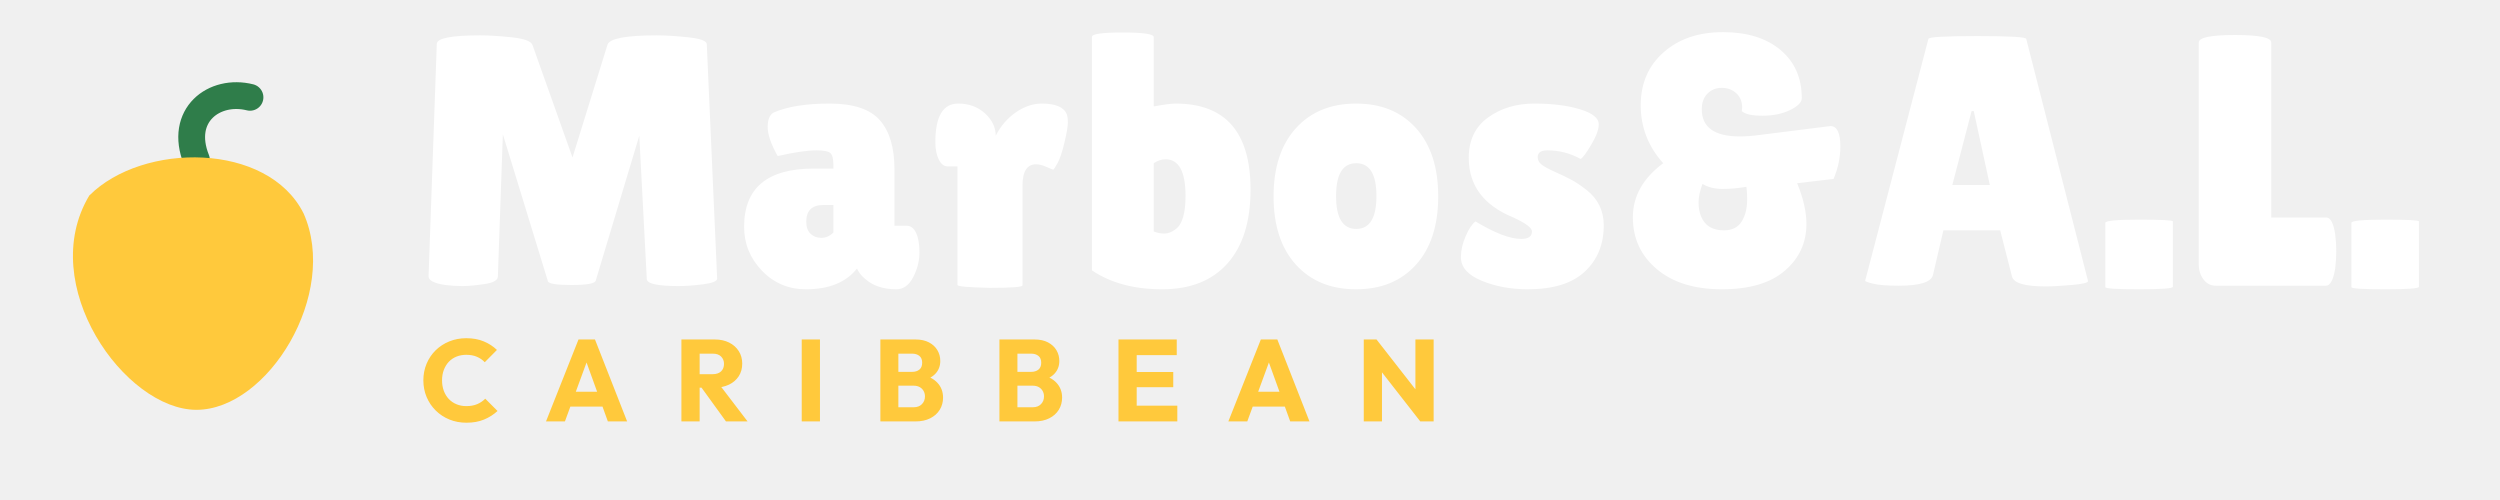
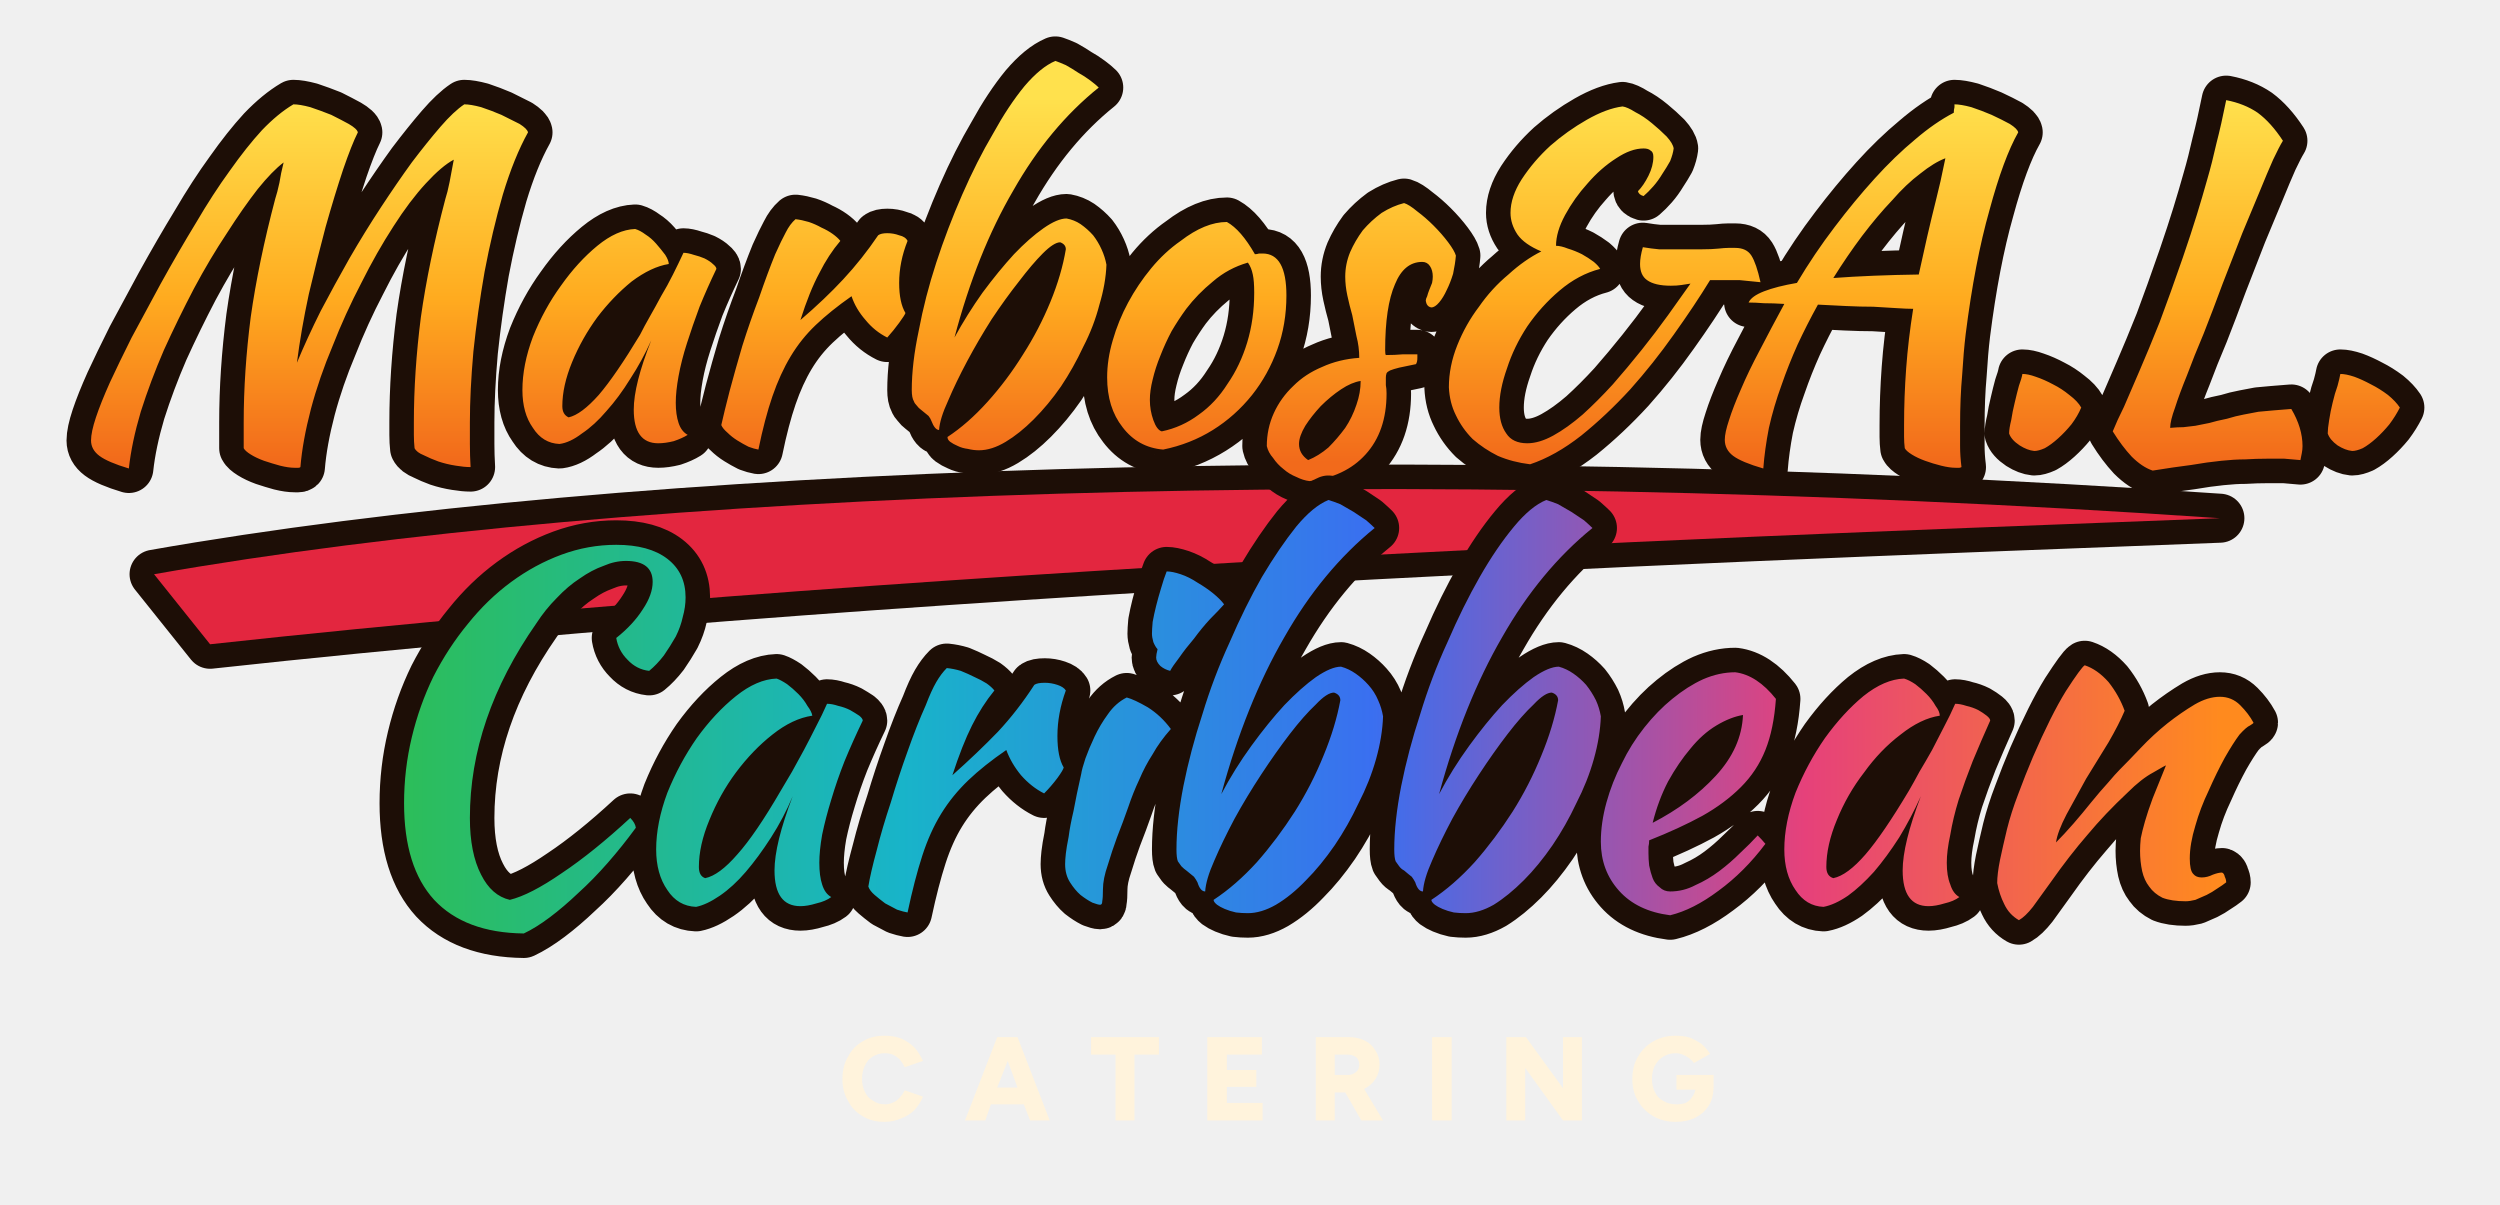
- <svg xmlns="http://www.w3.org/2000/svg" viewBox="0 0 280 56">
-   <g transform="translate(4,9.9)">
-     <path d="M18 8c-2-5 2-8 6-7" fill="none" stroke="#2f7d4a" stroke-width="3" stroke-linecap="round" />
-     <path d="M6 12c6-6 20-6 24 2 4 9-4 22-12 22S0 22 6 12z" fill="#ffc93c" />
+ <svg xmlns="http://www.w3.org/2000/svg" viewBox="0 0 357 172" role="img" aria-label="Marbos &amp; A.L. Caribbean Catering">
+   <defs>
+     <linearGradient id="g1light" gradientUnits="userSpaceOnUse" x1="0" y1="14" x2="0" y2="66">
+       <stop offset="0" stop-color="#ffe14d" />
+       <stop offset=".55" stop-color="#ffab1f" />
+       <stop offset="1" stop-color="#f26a1b" />
+     </linearGradient>
+     <linearGradient id="g2light" gradientUnits="userSpaceOnUse" x1="48" y1="0" x2="317" y2="0">
+       <stop offset="0" stop-color="#2fbf4a" />
+       <stop offset=".3" stop-color="#18b4c9" />
+       <stop offset=".55" stop-color="#3a6ff0" />
+       <stop offset=".78" stop-color="#e6417a" />
+       <stop offset="1" stop-color="#ff8a1e" />
+     </linearGradient>
+   </defs>
+   <g stroke="#1d0e06" stroke-width="7" stroke-linejoin="round" paint-order="stroke">
+     <path d="M22 82C90 70 200 66 317 74C267 76 140 80 30 92Z" fill="#e3263f" />
+     <path d="M42.9 66.7Q42.8 66.8 42.6 66.8Q42.5 66.8 42.1 66.8Q41.2 66.8 40 66.5Q38.9 66.2 37.7 65.8Q36.6 65.4 35.8 64.9Q35 64.4 34.8 64Q34.8 63.1 34.8 62.1Q34.8 61.2 34.8 60.3Q34.8 53.1 35.8 45.3Q36.9 37.5 39.3 28.4Q39.6 27.5 39.9 26.1Q40.1 24.8 40.5 23.2Q38.9 24.4 36.8 27Q34.7 29.7 32.4 33.3Q30 36.9 27.7 41.2Q25.4 45.6 23.4 50Q21.5 54.4 20.1 58.8Q18.8 63.2 18.4 66.9Q15.4 66 14.2 65.1Q13 64.2 13 62.9Q13 61.7 13.7 59.6Q14.4 57.5 15.7 54.6Q17 51.8 18.8 48.2Q20.7 44.7 22.9 40.6Q25.5 35.9 28 31.8Q30.4 27.7 32.8 24.4Q35.2 21 37.4 18.6Q39.7 16.2 41.9 14.9Q42.8 14.9 44.3 15.3Q45.8 15.8 47.3 16.4Q48.7 17.1 49.8 17.7Q51 18.4 51.1 18.9Q50.2 20.7 49 24.2Q47.8 27.8 46.5 32.4Q45.3 36.9 44.1 42Q43 47.1 42.4 51.8Q43.9 48.2 45.8 44.4Q47.8 40.6 49.9 36.9Q52.1 33.1 54.4 29.6Q56.7 26.1 58.8 23.2Q61 20.3 62.9 18.1Q64.8 15.9 66.3 14.9Q67.2 14.9 68.7 15.3Q70.2 15.8 71.6 16.4Q73 17.1 74.2 17.7Q75.3 18.4 75.4 18.9Q73.4 22.5 71.8 27.8Q70.3 33 69.2 38.8Q68.2 44.5 67.6 50.2Q67.1 55.9 67.1 60.3Q67.1 61.8 67.1 63.4Q67.1 65 67.2 66.7Q66.3 66.7 65.1 66.5Q63.8 66.3 62.6 65.9Q61.5 65.5 60.5 65Q59.5 64.6 59.2 64Q59.1 63.1 59.1 62.1Q59.1 61.2 59.1 60.3Q59.1 53.1 60.1 45.3Q61.2 37.5 63.6 28.4Q63.9 27.5 64.2 26Q64.5 24.4 64.8 22.8Q63.1 23.7 60.8 26.2Q58.5 28.7 56.2 32.3Q53.8 36 51.6 40.4Q49.3 44.8 47.5 49.4Q45.6 53.9 44.4 58.4Q43.2 63 42.9 66.7ZM97.6 36.1Q98.2 36.1 99.1 36.4Q99.9 36.6 100.6 36.9Q101.4 37.3 101.8 37.7Q102.3 38.1 102.3 38.4Q101 41.1 99.9 43.8Q98.9 46.5 98.1 49Q97.3 51.5 96.9 53.7Q96.5 55.9 96.5 57.5Q96.5 59.2 96.9 60.4Q97.3 61.6 98.2 62.1Q97.4 62.6 96.2 63Q95 63.3 94 63.3Q90.5 63.3 90.5 58.5Q90.5 54.9 93 48.6Q91.7 51.5 90 54.1Q88.4 56.7 86.6 58.7Q84.9 60.7 83.1 61.9Q81.4 63.2 79.9 63.4Q77.5 63.3 76.1 61.1Q74.6 59 74.6 55.7Q74.6 52.1 76.1 48.1Q77.7 44.1 80.1 40.8Q82.5 37.4 85.3 35.1Q88.1 32.8 90.7 32.7Q91.4 32.9 92.2 33.5Q93 34 93.7 34.8Q94.4 35.6 95 36.4Q95.5 37.2 95.5 37.7Q93 38.1 90.2 40.2Q87.5 42.4 85.3 45.3Q83.1 48.3 81.7 51.7Q80.3 55.1 80.3 58Q80.3 59.2 81.2 59.6Q83 59.2 85.5 56.4Q87.9 53.6 91.4 47.8Q92 46.6 92.8 45.2Q93.6 43.8 94.4 42.3Q95.3 40.8 96.1 39.2Q96.9 37.6 97.6 36.1ZM103 60.7Q103.4 58.9 104.2 55.8Q105 52.8 106 49.4Q107.1 45.9 108.4 42.5Q109.6 39 110.7 36.3Q111.6 34.3 112.2 33.2Q112.8 32 113.6 31.3Q114.5 31.4 115.5 31.7Q116.4 32 117.3 32.5Q118.2 32.9 118.9 33.4Q119.6 33.9 120 34.4Q118.3 36.4 117 39Q115.6 41.6 114.3 45.7Q117.8 42.7 120.4 39.9Q123.1 37 125.4 33.6Q125.8 33.3 126.7 33.3Q127.6 33.3 128.4 33.6Q129.3 33.8 129.6 34.4Q128.4 37.4 128.4 40.4Q128.4 43.2 129.3 44.7Q129.2 45 128.4 46.1Q127.6 47.2 126.7 48.2Q124.9 47.3 123.6 45.7Q122.2 44.1 121.6 42.3Q118.6 44.4 116.5 46.4Q114.4 48.4 112.9 50.9Q111.4 53.4 110.3 56.6Q109.2 59.8 108.3 64.2Q107.7 64.1 106.9 63.8Q106.1 63.4 105.3 62.9Q104.5 62.4 103.9 61.8Q103.2 61.2 103 60.7ZM135.3 62.4Q138.2 60.5 141 57.4Q143.8 54.3 146.1 50.6Q148.4 47 150 43.1Q151.6 39.2 152.2 35.6Q152.2 34.9 151.4 34.6Q150.5 34.6 148.9 36.2Q147.4 37.7 145.5 40.2Q143.6 42.6 141.6 45.6Q139.7 48.6 138.1 51.6Q136.5 54.6 135.4 57.2Q134.2 59.8 134.1 61.4Q133.5 61.4 133 60.1Q132.9 59.8 132.6 59.4Q132.2 59.1 131.5 58.5Q131.2 58.3 130.9 57.9Q130.6 57.6 130.5 57.3Q130.2 56.8 130.2 55.7Q130.2 51.9 131.2 47.2Q132.1 42.4 133.7 37.5Q135.3 32.6 137.4 27.8Q139.5 23 141.8 19.1Q144 15.1 146.3 12.3Q148.6 9.6 150.7 8.7Q151.3 8.9 152.2 9.3Q153.1 9.8 154 10.4Q154.9 10.9 155.7 11.5Q156.5 12.1 156.9 12.5Q149.8 18.2 144.7 27.2Q139.5 36.1 136.3 48.2Q138.1 44.9 140.3 41.8Q142.6 38.7 144.8 36.3Q147 34 149 32.6Q151 31.2 152.3 31.2Q153.4 31.4 154.3 32Q155.3 32.7 156.1 33.6Q156.8 34.5 157.3 35.6Q157.8 36.7 158 37.8Q157.9 40.5 157 43.5Q156.2 46.6 154.7 49.5Q153.3 52.5 151.5 55.2Q149.7 57.8 147.6 59.9Q145.6 61.9 143.6 63.1Q141.6 64.3 139.8 64.3Q139 64.3 138.2 64.1Q137.4 64 136.8 63.7Q136.1 63.4 135.7 63.1Q135.3 62.8 135.3 62.4ZM166.1 64.2Q162.5 63.9 160.3 61Q158.1 58.2 158.1 53.9Q158.1 51.3 158.9 48.6Q159.7 45.8 161.1 43.2Q162.5 40.6 164.4 38.3Q166.3 36 168.6 34.4Q172.1 31.7 175.2 31.7Q177.2 32.8 179.2 36.3Q179.5 36.3 179.8 36.2Q180 36.2 180.3 36.2Q183.7 36.2 183.7 42.2Q183.7 46.3 182.4 49.9Q181.1 53.5 178.8 56.4Q176.4 59.4 173.2 61.4Q170 63.4 166.1 64.2ZM169.4 44.1Q168.3 45.6 167.3 47.3Q166.4 49 165.7 50.8Q165 52.5 164.6 54.2Q164.2 55.8 164.2 57.1Q164.2 58.6 164.7 60Q165.2 61.4 165.9 61.6Q168.8 61 171.2 59.2Q173.6 57.5 175.3 54.8Q177.1 52.2 178.1 48.9Q179.1 45.6 179.1 41.8Q179.1 40.1 178.9 39.2Q178.7 38.2 178.2 37.5Q175.4 38.3 173.2 40.2Q171 42 169.4 44.1ZM207.9 36.5Q207.8 37.7 207.5 39.1Q207.1 40.4 206.6 41.4Q206.1 42.5 205.5 43.2Q204.9 43.9 204.4 43.9Q203.7 43.8 203.6 42.9Q203.6 42.7 203.8 42.3Q203.9 41.9 204.1 41.4Q204.3 40.9 204.5 40.4Q204.6 39.9 204.6 39.5Q204.6 38.6 204.2 38Q203.8 37.4 203.1 37.4Q200.5 37.4 199.2 40.6Q197.8 43.8 197.8 50Q197.8 50.6 197.9 50.7Q199.2 50.7 200.3 50.6Q201.4 50.6 202.4 50.6Q202.4 50.7 202.4 51.1Q202.4 51.7 202.2 52Q200.7 52.3 199.8 52.5Q199 52.7 198.5 52.9Q198.1 53.1 198 53.3Q197.9 53.6 197.9 53.9Q197.9 54.4 197.9 55Q198 55.5 198 56.2Q198 61.6 195 64.9Q192.1 68.1 187 68.7Q186.1 68.6 185.1 68.1Q184.1 67.7 183.3 67Q182.4 66.3 181.8 65.4Q181.1 64.6 180.9 63.7Q180.9 61.2 181.9 59Q182.9 56.8 184.7 55.1Q186.4 53.4 188.8 52.4Q191.2 51.3 194.1 51.1Q194.1 49.5 193.7 48Q193.4 46.4 193.1 45Q192.7 43.6 192.4 42.2Q192.1 40.8 192.1 39.5Q192.1 37.7 192.8 36Q193.5 34.4 194.6 32.9Q195.8 31.5 197.3 30.4Q198.9 29.4 200.5 29Q201.2 29.2 202.4 30.2Q203.6 31.1 204.7 32.2Q205.9 33.4 206.8 34.6Q207.7 35.8 207.9 36.5ZM186.8 65.7Q188.3 65.1 189.7 63.9Q191 62.6 192.1 61.1Q193.1 59.6 193.7 57.8Q194.3 56.1 194.3 54.4Q193 54.6 191.5 55.6Q190 56.6 188.6 58Q187.3 59.4 186.4 60.8Q185.5 62.3 185.5 63.4Q185.5 64.8 186.8 65.7ZM238.6 40.8Q236.3 40.8 235.2 40Q234.2 39.3 234.2 37.7Q234.2 36.7 234.6 35.3Q235.8 35.5 236.9 35.6Q238 35.6 239.6 35.6Q241.7 35.6 243.1 35.6Q244.4 35.6 245.4 35.5Q246.3 35.4 246.8 35.4Q247.4 35.4 247.8 35.4Q249.4 35.4 250.1 36.5Q250.8 37.6 251.4 40.3Q249.6 40.1 248.4 40Q247.2 40 246.3 40Q245.7 40 245.2 40Q244.6 40 244.2 40Q242 43.6 239 47.8Q236.1 51.9 232.8 55.6Q229.4 59.3 225.8 62.2Q222.1 65.1 218.5 66.3Q216 66 213.9 65.1Q211.9 64.1 210.3 62.7Q208.8 61.2 207.9 59.3Q207 57.5 206.9 55.3Q206.9 52.3 208.1 49.3Q209.3 46.3 211.2 43.8Q213 41.2 215.4 39.2Q217.7 37.1 220.1 35.9Q217.7 34.9 216.7 33.5Q215.7 32 215.7 30.4Q215.7 28.1 217.3 25.6Q219 23 221.4 20.8Q223.8 18.7 226.6 17.1Q229.4 15.5 231.7 15.2Q232.4 15.3 233.5 16Q234.7 16.6 235.9 17.6Q237 18.5 238 19.5Q238.9 20.5 239 21.2Q238.9 22 238.5 23Q238 23.9 237.4 24.8Q236.8 25.8 236.1 26.6Q235.4 27.4 234.7 28Q234 27.8 233.9 27.3Q234.7 26.5 235.4 25.1Q236.1 23.7 236.1 22.4Q236.1 21.7 235.7 21.5Q235.4 21.2 234.7 21.2Q232.9 21.2 230.8 22.6Q228.6 24 226.7 26.2Q224.8 28.3 223.5 30.7Q222.2 33.1 222.2 35.1Q222.9 35.1 223.9 35.5Q224.9 35.8 225.9 36.3Q226.8 36.8 227.6 37.4Q228.3 38 228.5 38.4Q225.4 39.2 222.7 41.5Q220.1 43.7 218.1 46.6Q216.2 49.5 215.2 52.6Q214.1 55.7 214.1 58.2Q214.1 60.5 215.1 61.9Q216 63.3 218.1 63.3Q219.8 63.3 221.8 62.2Q223.8 61.1 226 59.2Q228.1 57.3 230.3 54.9Q232.4 52.5 234.4 50Q236.4 47.5 238.2 45Q240 42.5 241.4 40.5Q240.8 40.6 240.1 40.7Q239.5 40.8 238.6 40.8ZM251.8 66.9Q248.7 66 247.5 65.1Q246.3 64.2 246.3 62.8Q246.3 61.8 246.9 60Q247.5 58.1 248.6 55.6Q249.7 53 251.3 50Q252.9 46.9 254.8 43.4Q253.2 43.3 251.9 43.3Q250.6 43.2 249.7 43.2Q250.1 42.3 251.9 41.6Q253.7 40.9 256.6 40.4Q259.1 36.2 262 32.4Q264.8 28.7 267.7 25.5Q270.6 22.3 273.5 19.9Q276.3 17.5 279 16.1Q279 15.7 279.1 15.3Q279.1 15 279.1 14.9Q280 14.9 281.5 15.3Q283 15.8 284.4 16.4Q285.9 17.1 287 17.7Q288.1 18.4 288.2 18.9Q286.1 22.6 284.1 30Q282 37.4 280.7 47.7Q280.4 50.2 280.2 53.5Q279.9 56.8 279.9 60.8Q279.9 62.2 279.9 63.7Q279.9 65.1 280.1 66.7Q279.9 66.8 279.8 66.8Q279.7 66.8 279.3 66.8Q278.4 66.8 277.2 66.5Q276 66.2 274.9 65.8Q273.8 65.4 273 64.9Q272.2 64.4 272 64Q271.9 63.2 271.9 62.4Q271.9 61.6 271.9 60.7Q271.9 56.7 272.2 52.6Q272.5 48.5 273.2 44.1Q272.3 44.1 270.8 44Q269.4 43.9 267.5 43.8Q265.7 43.8 263.6 43.7Q261.6 43.6 259.6 43.5Q258 46.4 256.7 49.2Q255.4 52.1 254.4 55Q253.3 58 252.6 61.1Q252 64.2 251.8 66.9ZM276.5 28.4Q276.7 27.5 277.1 25.9Q277.4 24.4 277.8 22.6Q276.2 23.2 274.2 24.8Q272.2 26.3 270.2 28.6Q268.1 30.8 265.9 33.7Q263.8 36.5 261.8 39.7Q267.2 39.3 274 39.2Q274.6 36.5 275.2 33.8Q275.8 31.2 276.5 28.4ZM290.5 64.4Q289.5 64.3 288.4 63.6Q287.2 62.8 286.9 61.9Q286.9 61.2 287.2 60Q287.4 58.7 287.7 57.5Q288 56.2 288.3 55.1Q288.7 54 288.8 53.4Q289.6 53.4 290.7 53.8Q291.9 54.2 293.2 54.9Q294.4 55.5 295.5 56.4Q296.7 57.3 297.2 58.2Q296.7 59.4 295.8 60.6Q294.9 61.7 293.9 62.6Q292.9 63.5 292 64Q291.1 64.4 290.5 64.4ZM327.2 58.4Q328.8 61.1 328.8 63.7Q328.8 64.2 328.7 64.7Q328.6 65.2 328.5 65.7Q327.4 65.6 326.2 65.5Q325 65.5 323.8 65.5Q322.2 65.5 320.6 65.6Q319.1 65.6 317.2 65.8Q315.2 66 312.9 66.4Q310.5 66.7 307.4 67.2Q305.9 66.7 304.4 65.2Q303 63.7 301.7 61.6Q302.3 60.1 303.3 58.1Q304.2 56 305.5 53Q306.8 50 308.4 46Q309.9 42 311.7 36.8Q312.9 33.3 313.7 30.7Q314.5 28.1 315.2 25.6Q315.9 23.2 316.5 20.5Q317.2 17.8 317.9 14.3Q320.5 14.8 322.4 16.1Q324.3 17.5 326 20.1Q325.5 20.9 324.6 22.8Q323.8 24.6 322.7 27.3Q321.6 29.9 320.2 33.3Q318.9 36.7 317.4 40.5Q316 44.3 314.7 47.6Q313.3 50.9 312.3 53.6Q311.2 56.3 310.6 58.2Q309.9 60.1 309.9 61.1Q311 61 311.8 61Q312.6 60.9 313.5 60.8Q314.4 60.6 315.5 60.4Q316.5 60.1 318 59.8Q319.3 59.4 320.4 59.2Q321.4 59 322.5 58.8Q323.6 58.7 324.7 58.6Q325.8 58.5 327.2 58.4ZM335.9 64.4Q334.9 64.3 333.8 63.6Q332.7 62.8 332.4 61.9Q332.4 61.2 332.6 60Q332.8 58.7 333.1 57.5Q333.4 56.2 333.8 55.1Q334.1 54 334.2 53.4Q335 53.4 336.2 53.8Q337.3 54.2 338.6 54.9Q339.8 55.5 341 56.4Q342.1 57.3 342.7 58.2Q342.1 59.4 341.2 60.6Q340.3 61.7 339.3 62.6Q338.3 63.5 337.4 64Q336.5 64.4 335.9 64.4Z" fill="url(#g1light)" />
+     <path d="M57.7 114.7Q57.7 109.9 58.8 105.3Q59.9 100.7 61.9 96.6Q64 92.5 66.8 89.1Q69.6 85.6 73 83.1Q76.4 80.6 80.2 79.2Q84 77.8 88 77.8Q92.7 77.8 95.3 79.8Q97.9 81.8 97.9 85.3Q97.9 86.7 97.5 88.1Q97.2 89.5 96.5 90.9Q95.7 92.3 94.8 93.6Q93.8 94.9 92.7 95.8Q90.9 95.6 89.6 94.2Q88.3 92.9 88 91.1Q90.4 89.2 91.8 87Q93.2 84.9 93.2 83.1Q93.2 80.1 89.4 80.1Q87.8 80.1 86.2 80.8Q84.5 81.4 82.8 82.6Q81.1 83.7 79.5 85.4Q77.9 87 76.6 89Q67.1 102.6 67.1 116.8Q67.1 121.8 68.7 124.9Q70.2 127.9 72.8 128.5Q75.7 127.8 80.2 124.7Q84.7 121.7 90 116.8Q90.7 117.5 90.8 118.2Q88.9 120.8 86.8 123.2Q84.7 125.6 82.6 127.5Q80.5 129.5 78.5 131Q76.5 132.5 74.8 133.3Q66.4 133.2 62 128.5Q57.7 123.8 57.7 114.7ZM118.1 100.5Q118.8 100.5 119.7 100.8Q120.6 101 121.4 101.4Q122.1 101.8 122.7 102.2Q123.2 102.6 123.2 102.9Q121.8 105.8 120.6 108.7Q119.5 111.5 118.7 114.2Q117.9 116.8 117.4 119.2Q117 121.5 117 123.2Q117 125.1 117.4 126.3Q117.8 127.6 118.7 128.1Q117.9 128.7 116.6 129Q115.3 129.4 114.3 129.4Q110.6 129.4 110.6 124.3Q110.6 120.5 113.2 113.7Q111.9 116.8 110.1 119.6Q108.3 122.4 106.5 124.5Q104.7 126.6 102.8 127.9Q100.9 129.2 99.4 129.5Q96.8 129.4 95.3 127.1Q93.7 124.8 93.7 121.3Q93.7 117.5 95.3 113.2Q97 109 99.5 105.4Q102.1 101.8 105.1 99.4Q108.1 97 110.9 96.9Q111.5 97.1 112.4 97.7Q113.2 98.3 114 99.1Q114.8 99.9 115.3 100.8Q115.9 101.6 116 102.2Q113.2 102.6 110.3 104.9Q107.5 107.1 105.1 110.3Q102.8 113.4 101.3 117.1Q99.8 120.7 99.8 123.8Q99.8 125.1 100.7 125.4Q102.7 125 105.3 122Q107.9 119.1 111.5 112.9Q112.2 111.7 113.1 110.2Q113.9 108.7 114.8 107.1Q115.7 105.4 116.5 103.8Q117.4 102.1 118.1 100.5ZM124 126.6Q124.3 124.7 125.2 121.4Q126 118.2 127.2 114.6Q128.3 110.9 129.6 107.3Q130.9 103.6 132.2 100.7Q133 98.6 133.7 97.4Q134.4 96.2 135.2 95.4Q136.2 95.5 137.2 95.8Q138.2 96.2 139.2 96.7Q140.1 97.1 140.9 97.6Q141.6 98.1 142 98.6Q140.2 100.8 138.8 103.6Q137.4 106.4 136 110.7Q139.6 107.5 142.5 104.5Q145.3 101.5 147.7 97.8Q148.1 97.5 149.2 97.5Q150.1 97.5 151 97.8Q151.9 98.1 152.2 98.6Q151 101.9 151 105.1Q151 108.1 151.9 109.6Q151.8 110 151 111.1Q150.1 112.3 149.1 113.3Q147.3 112.4 145.8 110.7Q144.4 109 143.7 107.1Q140.5 109.3 138.3 111.4Q136 113.6 134.4 116.2Q132.8 118.8 131.7 122.2Q130.6 125.6 129.6 130.3Q129 130.2 128.1 129.9Q127.3 129.5 126.4 129Q125.6 128.4 124.9 127.8Q124.2 127.2 124 126.6ZM152.1 123.4Q152.1 122.8 152.2 121.9Q152.3 121 152.6 119.5Q152.8 117.9 153.3 115.8Q153.7 113.6 154.4 110.5Q154.5 109.8 155 108.3Q155.5 106.9 156.3 105.2Q157.1 103.5 158.2 102Q159.3 100.4 160.9 99.6Q162 99.9 163.9 101Q165.8 102.2 167.2 104.1Q165.6 105.9 164.6 107.7Q163.5 109.4 162.7 111.3Q161.8 113.2 161.1 115.3Q160.4 117.3 159.5 119.6Q158.8 121.5 158.2 123.5Q157.5 125.5 157.5 127Q157.5 128.2 157.4 128.7Q157.4 129.2 157.1 129.2Q156.8 129.2 156 128.9Q155.2 128.5 154.3 127.8Q153.5 127.1 152.8 126Q152.1 124.9 152.1 123.4ZM165.1 93.9Q165.1 93.5 165.3 92.7Q165 92.4 164.7 91.7Q164.5 91 164.5 90.5Q164.5 89.9 164.6 88.8Q164.8 87.7 165.1 86.5Q165.4 85.3 165.8 84Q166.2 82.6 166.6 81.6Q167.4 81.6 168.6 82Q169.8 82.4 171 83.2Q172.2 83.9 173.2 84.7Q174.3 85.6 174.8 86.3Q174.1 87.1 172.8 88.4Q171.6 89.7 170.5 91.2Q169.3 92.6 168.4 93.9Q167.4 95.2 167.1 95.8Q166.3 95.6 165.7 95.1Q165.1 94.5 165.1 93.9ZM173.3 128.5Q176.5 126.4 179.5 123.1Q182.4 119.8 184.9 115.9Q187.3 112.1 189 107.9Q190.7 103.8 191.4 100Q191.4 99.2 190.5 98.9Q189.5 98.9 187.9 100.6Q186.2 102.2 184.2 104.8Q182.2 107.4 180.1 110.6Q178 113.8 176.3 116.9Q174.6 120.1 173.4 122.9Q172.2 125.6 172.1 127.3Q171.4 127.3 171 126Q170.8 125.6 170.5 125.2Q170.1 124.9 169.4 124.3Q169.1 124.1 168.7 123.7Q168.4 123.3 168.2 123Q168 122.5 168 121.3Q168 117.3 169 112.2Q170 107.2 171.7 102Q173.3 96.7 175.6 91.7Q177.8 86.6 180.2 82.4Q182.7 78.2 185.1 75.2Q187.5 72.3 189.7 71.4Q190.4 71.6 191.4 72Q192.3 72.5 193.3 73.1Q194.2 73.7 195.1 74.3Q195.9 75 196.3 75.4Q188.8 81.5 183.4 91Q177.9 100.5 174.4 113.4Q176.3 109.8 178.7 106.5Q181.1 103.2 183.4 100.7Q185.8 98.2 187.9 96.7Q190.1 95.2 191.5 95.2Q192.6 95.5 193.6 96.2Q194.6 96.9 195.4 97.8Q196.3 98.8 196.8 100Q197.3 101.1 197.5 102.3Q197.4 105.2 196.5 108.4Q195.6 111.6 194 114.7Q192.5 117.9 190.6 120.7Q188.6 123.6 186.5 125.7Q184.4 127.9 182.2 129.2Q180.1 130.4 178.2 130.4Q177.3 130.4 176.5 130.3Q175.6 130.1 174.9 129.8Q174.2 129.5 173.8 129.2Q173.3 128.8 173.3 128.5ZM204.4 128.5Q207.6 126.4 210.6 123.1Q213.5 119.8 216 115.9Q218.4 112.1 220.1 107.9Q221.8 103.8 222.5 100Q222.5 99.2 221.6 98.9Q220.6 98.9 219 100.6Q217.3 102.2 215.3 104.8Q213.3 107.4 211.2 110.6Q209.1 113.8 207.4 116.9Q205.7 120.1 204.5 122.9Q203.3 125.6 203.2 127.3Q202.5 127.3 202.1 126Q201.9 125.6 201.6 125.2Q201.2 124.9 200.5 124.3Q200.1 124.1 199.8 123.7Q199.5 123.3 199.3 123Q199.1 122.5 199.1 121.3Q199.1 117.3 200.1 112.2Q201.1 107.2 202.8 102Q204.4 96.7 206.7 91.7Q208.9 86.6 211.3 82.4Q213.7 78.2 216.2 75.2Q218.6 72.3 220.8 71.4Q221.5 71.6 222.5 72Q223.4 72.5 224.4 73.1Q225.3 73.7 226.2 74.3Q227 75 227.4 75.4Q219.9 81.5 214.5 91Q209 100.5 205.5 113.4Q207.4 109.8 209.8 106.5Q212.2 103.2 214.5 100.7Q216.9 98.2 219 96.7Q221.2 95.2 222.6 95.2Q223.7 95.5 224.7 96.2Q225.7 96.9 226.5 97.8Q227.3 98.8 227.9 100Q228.4 101.1 228.6 102.3Q228.5 105.2 227.6 108.4Q226.7 111.6 225.1 114.7Q223.6 117.9 221.7 120.7Q219.7 123.6 217.6 125.7Q215.4 127.9 213.3 129.2Q211.2 130.4 209.3 130.4Q208.4 130.4 207.6 130.3Q206.7 130.1 206 129.8Q205.3 129.5 204.9 129.2Q204.4 128.8 204.4 128.5ZM253.6 99.8Q253.3 104.1 252.1 107.1Q250.9 110.1 248.6 112.4Q246.3 114.7 243.1 116.5Q239.8 118.3 235.5 120Q235.5 120.5 235.4 120.9Q235.4 121.3 235.4 121.8Q235.4 122.7 235.5 123.6Q235.7 124.6 236 125.4Q236.3 126.2 237 126.7Q237.6 127.3 238.5 127.3Q240.4 127.3 242.1 126.4Q243.9 125.6 245.5 124.4Q247.1 123.2 248.5 121.8Q249.9 120.5 251 119.3Q251.6 119.9 252.1 120.5Q249.1 124.5 245.4 127.2Q241.8 129.9 238.5 130.7Q233.8 130.1 231.2 127.2Q228.6 124.3 228.6 120.2Q228.6 117.5 229.4 114.6Q230.2 111.7 231.6 109Q232.9 106.3 234.8 103.9Q236.7 101.5 238.8 99.8Q241 98 243.2 97Q245.5 96 247.8 96Q250.9 96.4 253.6 99.8ZM248.9 102.1Q247.1 102.4 245.1 103.6Q243.1 104.8 241.4 106.9Q239.7 108.9 238.2 111.6Q236.8 114.3 236 117.5Q241.4 114.7 245 110.8Q248.7 106.8 248.9 102.1ZM279.2 100.5Q279.9 100.5 280.8 100.8Q281.7 101 282.5 101.4Q283.2 101.8 283.7 102.2Q284.2 102.6 284.2 102.9Q282.9 105.8 281.7 108.7Q280.6 111.5 279.7 114.2Q278.9 116.8 278.5 119.2Q278 121.5 278 123.2Q278 125.1 278.5 126.3Q278.9 127.6 279.8 128.1Q279 128.7 277.7 129Q276.4 129.4 275.4 129.4Q271.7 129.4 271.7 124.3Q271.7 120.5 274.3 113.7Q272.9 116.8 271.2 119.6Q269.4 122.4 267.6 124.5Q265.7 126.6 263.9 127.9Q262 129.2 260.4 129.5Q257.9 129.4 256.4 127.1Q254.8 124.8 254.8 121.3Q254.8 117.5 256.4 113.2Q258.1 109 260.6 105.4Q263.2 101.8 266.1 99.4Q269.1 97 271.9 96.9Q272.6 97.1 273.5 97.7Q274.3 98.3 275.1 99.1Q275.9 99.9 276.4 100.8Q277 101.6 277 102.2Q274.3 102.6 271.4 104.9Q268.5 107.1 266.2 110.3Q263.8 113.4 262.3 117.1Q260.8 120.7 260.8 123.8Q260.8 125.1 261.8 125.4Q263.8 125 266.4 122Q268.9 119.1 272.6 112.9Q273.3 111.7 274.1 110.2Q275 108.7 275.9 107.1Q276.8 105.4 277.6 103.8Q278.5 102.1 279.2 100.5ZM297.7 95Q299.5 95.6 301.1 97.4Q302.6 99.3 303.4 101.5Q302.6 103.4 301.1 106Q299.5 108.6 297.9 111.2Q296.4 113.9 295.1 116.3Q293.8 118.8 293.6 120.3Q294.7 119.2 296.1 117.6Q297.4 116.1 298.6 114.6Q299.9 113 301 111.8Q302.1 110.5 302.7 109.9Q304 108.6 305.7 106.8Q307.5 104.9 309.5 103.3Q311.4 101.8 313.4 100.6Q315.3 99.5 317 99.5Q318.7 99.5 319.9 100.7Q321.1 101.9 321.8 103.2Q321.8 103.3 321.3 103.6Q320.8 103.8 319.8 104.9Q318.9 106.1 317.7 108.2Q316.5 110.4 315.4 112.9Q314.2 115.4 313.5 117.9Q312.7 120.5 312.7 122.6Q312.7 124.3 313.2 124.8Q313.6 125.3 314.4 125.3Q315.2 125.3 316 124.9Q316.8 124.6 317.3 124.6Q317.6 124.7 317.7 125.2Q317.9 125.6 317.9 126Q317.4 126.4 316.6 126.9Q315.9 127.4 315.1 127.8Q314.2 128.2 313.5 128.5Q312.7 128.7 312.1 128.7Q310.1 128.7 308.8 128.2Q307.6 127.6 306.9 126.6Q306.2 125.7 305.9 124.4Q305.6 123 305.6 121.5Q305.6 120.7 305.7 119.7Q305.9 118.7 306.3 117.3Q306.7 115.9 307.4 114Q308.2 112 309.3 109.3Q309.2 109.3 307.5 110.3Q305.8 111.2 303.8 113.2Q300.6 116.2 298.1 119.2Q295.5 122.2 292.9 125.9Q291.4 128 290.3 129.5Q289.2 130.9 288.3 131.4Q286.9 130.6 286.2 129.1Q285.5 127.7 285.2 126.1Q285.2 124.8 285.6 122.8Q286 120.9 286.6 118.4Q287.2 116 288.2 113.4Q289.2 110.7 290.3 108.1Q292.9 102.1 295 98.7Q297.2 95.3 297.7 95Z" fill="url(#g2light)" />
  </g>
-   <path transform="translate(46,0)" fill="#ffffff" d="M30.0 32.04Q26.44 32.04 26.44 31.24L25.6 15.2L20.72 31.44Q20.56 31.92 18.0 31.92Q15.44 31.92 15.36 31.48L10.32 15.04L9.76 31.0Q9.72 31.6 8.24 31.82Q6.76 32.04 5.78 32.04Q4.8 32.04 3.88 31.92Q1.96 31.64 2.0 30.92L2.92 4.92Q2.92 3.96 7.8 3.96Q9.24 3.96 11.32 4.18Q13.4 4.4 13.64 5.04L18.12 17.64L22.04 5.0Q22.4 3.96 27.56 3.96Q29.04 3.96 31.1 4.18Q33.16 4.4 33.16 4.96L34.32 31.2Q34.32 31.64 32.76 31.84Q31.2 32.04 30.0 32.04Z M41.1 17.48Q39.98 15.48 39.98 14.22Q39.98 12.96 40.66 12.6Q42.94 11.6 46.92 11.6Q50.9 11.6 52.54 13.46Q54.18 15.32 54.18 18.96V25.28H55.54Q56.22 25.28 56.6 26.08Q56.98 26.88 56.98 28.28Q56.98 29.68 56.28 31.04Q55.58 32.4 54.38 32.4Q52.22 32.4 50.9 31.24Q50.3 30.76 49.98 30.08Q48.14 32.4 44.26 32.4Q41.34 32.4 39.34 30.32Q37.34 28.24 37.34 25.4Q37.34 18.88 45.14 18.88H47.34V18.48Q47.34 17.44 47.0 17.14Q46.66 16.84 45.42 16.84Q43.9 16.84 41.1 17.48ZM44.3 24.84Q44.3 25.72 44.78 26.18Q45.26 26.64 46.0 26.64Q46.74 26.64 47.34 26.04V22.96H46.22Q44.3 22.96 44.3 24.84Z M68.52 31.96Q68.52 32.24 64.88 32.24Q61.24 32.16 61.24 31.92V18.64H60.16Q59.52 18.64 59.14 17.86Q58.76 17.08 58.76 15.92Q58.76 11.6 61.32 11.6Q63.12 11.6 64.32 12.7Q65.52 13.8 65.52 15.2Q66.36 13.56 67.78 12.58Q69.2 11.6 70.68 11.6Q73.0 11.6 73.48 12.8Q73.6 13.12 73.6 13.74Q73.6 14.36 73.22 15.96Q72.84 17.56 72.44 18.28Q72.04 19.0 71.96 19.0Q71.88 19.0 71.22 18.7Q70.56 18.4 70.04 18.4Q68.52 18.4 68.52 20.8Z M76.3 4.12Q76.3 3.64 79.76 3.64Q83.22 3.64 83.22 4.16V11.92Q84.94 11.6 85.66 11.6Q94.06 11.6 94.06 21.24Q94.06 26.6 91.48 29.5Q88.9 32.4 84.16 32.4Q79.42 32.4 76.3 30.28ZM84.54 17.84Q83.86 17.84 83.22 18.28V25.92Q83.78 26.16 84.4 26.16Q85.02 26.16 85.66 25.68Q86.78 24.88 86.78 21.96Q86.78 17.84 84.54 17.84Z M99.14 29.64Q96.64 26.88 96.64 22.0Q96.64 17.12 99.14 14.36Q101.64 11.6 105.88 11.6Q110.12 11.6 112.6 14.36Q115.08 17.12 115.08 22.0Q115.08 26.88 112.6 29.64Q110.12 32.4 105.88 32.4Q101.64 32.4 99.14 29.64ZM105.9 18.28Q103.64 18.28 103.64 21.96Q103.64 25.64 105.9 25.64Q108.16 25.64 108.16 21.96Q108.16 18.28 105.9 18.28Z M119.26 24.8Q122.5 26.76 124.38 26.76Q125.58 26.76 125.58 25.92Q125.58 25.32 123.5 24.36Q118.5 22.32 118.5 17.68Q118.5 14.72 120.66 13.16Q122.82 11.6 125.84 11.6Q128.86 11.6 130.96 12.24Q133.06 12.88 133.06 13.92Q133.06 14.8 132.2 16.24Q131.34 17.68 131.02 17.8Q129.3 16.84 127.3 16.84Q126.22 16.84 126.22 17.6Q126.22 18.08 126.64 18.42Q127.06 18.76 128.18 19.26Q129.3 19.76 130.04 20.16Q130.78 20.56 131.7 21.28Q133.62 22.8 133.62 25.24Q133.62 28.44 131.5 30.42Q129.38 32.4 125.1 32.4Q122.26 32.4 119.94 31.44Q117.62 30.48 117.62 28.8Q117.62 27.68 118.16 26.44Q118.7 25.2 119.26 24.8Z M149.08 12.44 149.12 12.04Q149.12 11.04 148.46 10.44Q147.8 9.84 146.84 9.84Q145.88 9.84 145.24 10.48Q144.6 11.12 144.6 12.24Q144.6 15.28 148.88 15.28Q149.84 15.28 151.04 15.12Q158.92 14.12 159.0 14.12Q160.12 14.12 160.12 16.4Q160.12 18.24 159.36 20.04L155.28 20.52Q156.32 23.04 156.32 25.08Q156.32 28.24 153.9 30.32Q151.48 32.4 146.86 32.4Q142.24 32.4 139.56 30.14Q136.88 27.88 136.88 24.34Q136.88 20.8 140.28 18.28Q137.76 15.48 137.76 11.8Q137.76 8.12 140.32 5.86Q142.88 3.6 146.96 3.6Q151.04 3.6 153.42 5.6Q155.8 7.6 155.8 11.0Q155.8 11.68 154.5 12.32Q153.2 12.96 151.4 12.96Q149.6 12.96 149.08 12.44ZM144.68 20.6Q144.24 21.76 144.24 22.66Q144.24 23.56 144.52 24.24Q145.16 25.8 147.08 25.8Q148.44 25.8 149.06 24.82Q149.68 23.84 149.68 22.36Q149.68 21.68 149.64 21.34Q149.6 21.0 149.6 20.92Q148.24 21.16 146.92 21.16Q145.6 21.16 144.68 20.6Z M183.1 32.08Q179.62 32.08 179.34 30.96L178.02 25.8H171.66L170.5 30.76Q170.26 32.0 166.66 32.0Q164.74 32.0 163.82 31.78Q162.9 31.56 162.9 31.44L169.98 4.36Q169.98 4.04 175.46 4.04Q180.94 4.04 180.94 4.36L187.86 31.48Q187.86 31.76 186.02 31.92Q184.18 32.08 183.1 32.08ZM172.66 20.72H176.86L175.06 12.44H174.82Z M197.36 32.12Q197.36 32.4 193.58 32.4Q189.8 32.4 189.8 32.16V24.96Q189.8 24.6 193.58 24.6Q197.36 24.6 197.36 24.8Z M200.26 29.64V4.76Q200.26 3.92 204.32 3.92Q208.38 3.92 208.38 4.76V24.36H214.54Q215.26 24.36 215.54 26.24Q215.66 27.16 215.66 28.12Q215.66 29.08 215.54 30.08Q215.22 32.0 214.5 32.0H202.18Q201.3 32.0 200.78 31.28Q200.26 30.56 200.26 29.64Z M224.92 32.12Q224.92 32.4 221.14 32.4Q217.36 32.4 217.36 32.16V24.96Q217.36 24.6 221.14 24.6Q224.92 24.6 224.92 24.8Z" />
-   <path transform="translate(47,36.8)" fill="#ffc93c" d="M5.239 10.543Q4.212 10.543 3.334 10.186Q2.457 9.828 1.8 9.178Q1.144 8.528 0.78 7.664Q0.416 6.799 0.416 5.798Q0.416 4.797 0.78 3.933Q1.144 3.068 1.794 2.431Q2.444 1.794 3.321 1.437Q4.199 1.079 5.226 1.079Q6.318 1.079 7.169 1.43Q8.021 1.781 8.658 2.392L7.293 3.77Q6.929 3.38 6.415 3.159Q5.902 2.938 5.226 2.938Q4.628 2.938 4.127 3.14Q3.627 3.341 3.269 3.718Q2.912 4.095 2.71 4.628Q2.509 5.161 2.509 5.798Q2.509 6.448 2.71 6.981Q2.912 7.514 3.269 7.891Q3.627 8.268 4.127 8.476Q4.628 8.684 5.226 8.684Q5.928 8.684 6.448 8.463Q6.968 8.242 7.345 7.852L8.723 9.23Q8.06 9.841 7.208 10.192Q6.357 10.543 5.239 10.543Z M14.152 10.4 17.792 1.222H19.638L23.239 10.4H21.081L18.325 2.782H19.066L16.271 10.4ZM16.219 8.736V7.072H21.224V8.736Z M30.878 6.617V5.109H32.815Q33.426 5.109 33.757 4.797Q34.089 4.485 34.089 3.952Q34.089 3.458 33.764 3.133Q33.439 2.808 32.828 2.808H30.878V1.222H33.062Q33.972 1.222 34.661 1.567Q35.35 1.911 35.74 2.522Q36.13 3.133 36.13 3.926Q36.13 4.732 35.74 5.337Q35.35 5.941 34.648 6.279Q33.946 6.617 32.997 6.617ZM29.318 10.4V1.222H31.359V10.4ZM34.31 10.4 31.45 6.448 33.322 5.941 36.728 10.4Z M42.794 10.4V1.222H44.835V10.4Z M53.163 10.4V8.814H55.321Q55.919 8.814 56.257 8.463Q56.595 8.112 56.595 7.605Q56.595 7.254 56.439 6.981Q56.283 6.708 56.003 6.552Q55.724 6.396 55.321 6.396H53.163V4.849H55.152Q55.659 4.849 55.971 4.596Q56.283 4.342 56.283 3.822Q56.283 3.315 55.971 3.062Q55.659 2.808 55.152 2.808H53.163V1.222H55.542Q56.426 1.222 57.043 1.547Q57.661 1.872 57.986 2.418Q58.311 2.964 58.311 3.627Q58.311 4.472 57.765 5.057Q57.219 5.642 56.153 5.863L56.205 5.174Q57.362 5.395 57.992 6.071Q58.623 6.747 58.623 7.735Q58.623 8.489 58.252 9.094Q57.882 9.698 57.186 10.049Q56.491 10.4 55.516 10.4ZM51.603 10.4V1.222H53.618V10.4Z M66.496 10.4V8.814H68.654Q69.252 8.814 69.59 8.463Q69.928 8.112 69.928 7.605Q69.928 7.254 69.772 6.981Q69.616 6.708 69.336 6.552Q69.057 6.396 68.654 6.396H66.496V4.849H68.485Q68.992 4.849 69.304 4.596Q69.616 4.342 69.616 3.822Q69.616 3.315 69.304 3.062Q68.992 2.808 68.485 2.808H66.496V1.222H68.875Q69.759 1.222 70.376 1.547Q70.994 1.872 71.319 2.418Q71.644 2.964 71.644 3.627Q71.644 4.472 71.098 5.057Q70.552 5.642 69.486 5.863L69.538 5.174Q70.695 5.395 71.325 6.071Q71.956 6.747 71.956 7.735Q71.956 8.489 71.585 9.094Q71.215 9.698 70.519 10.049Q69.824 10.4 68.849 10.4ZM64.936 10.4V1.222H66.951V10.4Z M78.269 10.4V1.222H80.31V10.4ZM79.829 10.4V8.632H84.86V10.4ZM79.829 6.565V4.862H84.405V6.565ZM79.829 2.977V1.222H84.795V2.977Z M90.575 10.4 94.215 1.222H96.061L99.662 10.4H97.504L94.748 2.782H95.489L92.694 10.4ZM92.642 8.736V7.072H97.647V8.736Z M105.741 10.4V1.222H107.171L107.782 3.055V10.4ZM112.072 10.4 106.664 3.471 107.171 1.222 112.579 8.151ZM112.072 10.4 111.526 8.567V1.222H113.567V10.4Z" />
+   <path d="M126.3 160.2Q124.5 160.2 123.2 159.4Q121.8 158.6 121.1 157.2Q120.3 155.9 120.3 154.1Q120.3 152.2 121.1 150.9Q121.8 149.5 123.2 148.7Q124.5 147.9 126.3 147.9Q127.6 147.9 128.7 148.3Q129.8 148.8 130.6 149.6Q131.3 150.4 131.8 151.5L129.2 152.4Q128.9 151.8 128.5 151.3Q128.1 150.9 127.5 150.6Q127 150.4 126.3 150.4Q125.4 150.4 124.6 150.9Q123.9 151.3 123.5 152.2Q123.1 153 123.1 154.1Q123.1 155.1 123.5 155.9Q123.9 156.8 124.7 157.2Q125.4 157.7 126.4 157.7Q127 157.7 127.6 157.4Q128.1 157.2 128.5 156.7Q128.9 156.3 129.2 155.7L131.8 156.6Q131.4 157.6 130.6 158.5Q129.8 159.3 128.7 159.7Q127.6 160.2 126.3 160.2ZM137.8 160 142.4 148.1H145.3L149.9 160H147.1L146.2 157.7H141.5L140.7 160ZM142.4 155.3H145.3L143.9 151.5ZM159.3 160V150.6H155.8V148.1H165.5V150.6H162V160ZM172.4 160V148.1H180.2V150.6H175.2V152.8H179.4V155.2H175.2V157.5H180.3V160ZM187.9 160V148.1H192.6Q193.9 148.1 194.9 148.6Q195.9 149.1 196.4 150Q197 150.9 197 152Q197 153.2 196.4 154.1Q195.8 155 194.8 155.5L197.5 160H194.4L192.1 156Q192 156 191.9 156Q191.8 156 191.7 156H190.6V160ZM190.6 153.5H192.5Q193 153.5 193.3 153.3Q193.7 153.1 193.9 152.8Q194.1 152.5 194.1 152Q194.1 151.4 193.7 151Q193.2 150.6 192.4 150.6H190.6ZM204.5 160V148.1H207.3V160ZM215.1 160V148.1H217.9L223.2 155.4V148.1H225.9V160H223.2L217.8 152.5V160ZM239.3 160.2Q237.5 160.2 236.1 159.4Q234.7 158.6 233.9 157.2Q233.1 155.9 233.1 154.1Q233.1 152.2 233.9 150.9Q234.7 149.5 236.1 148.7Q237.5 147.9 239.3 147.9Q240.4 147.9 241.4 148.2Q242.3 148.6 243 149.1Q243.7 149.7 244.2 150.5L241.9 151.8Q241.6 151.4 241.2 151.1Q240.8 150.8 240.3 150.6Q239.8 150.4 239.3 150.4Q238.3 150.4 237.5 150.9Q236.8 151.3 236.3 152.2Q235.9 153 235.9 154.1Q235.9 155.1 236.3 155.9Q236.7 156.8 237.5 157.2Q238.3 157.7 239.4 157.7Q240.1 157.7 240.7 157.5Q241.3 157.2 241.6 156.7Q242 156.2 242.1 155.6H239.4V153.5H244.7V155.1Q244.7 156.8 244 157.9Q243.3 159 242.1 159.6Q240.9 160.2 239.3 160.2Z" fill="#fff3dc" />
</svg>
